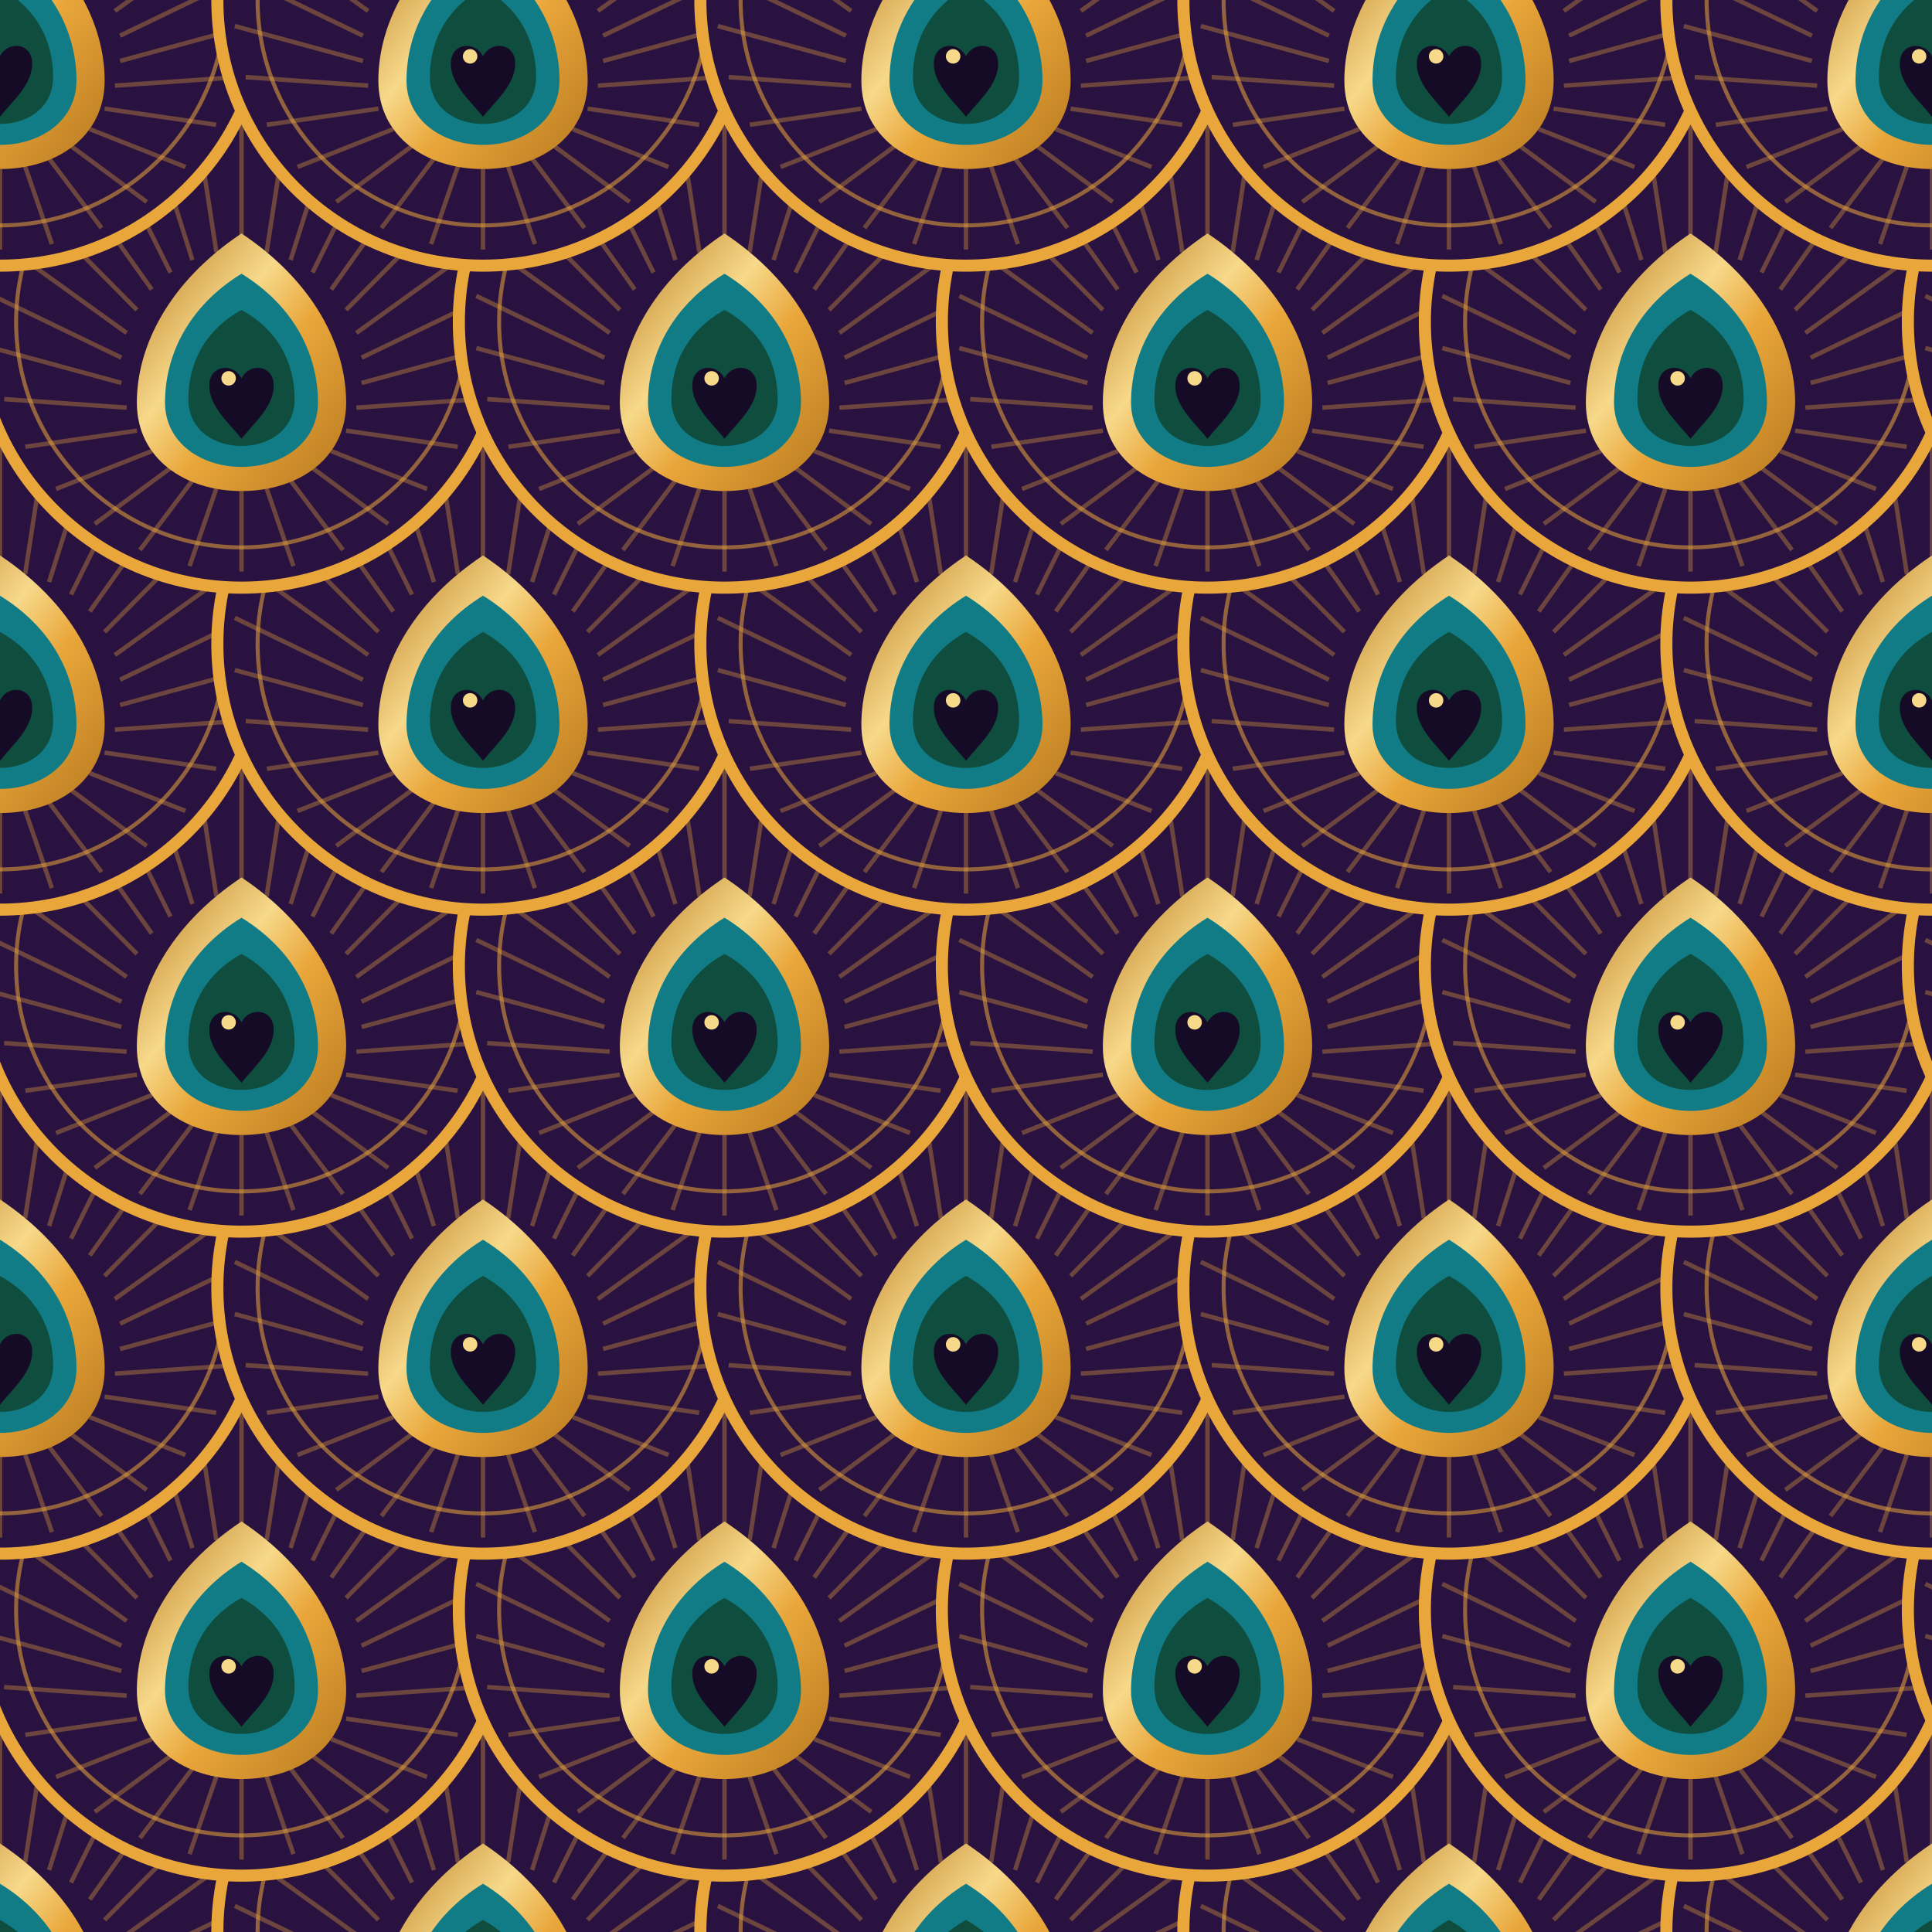
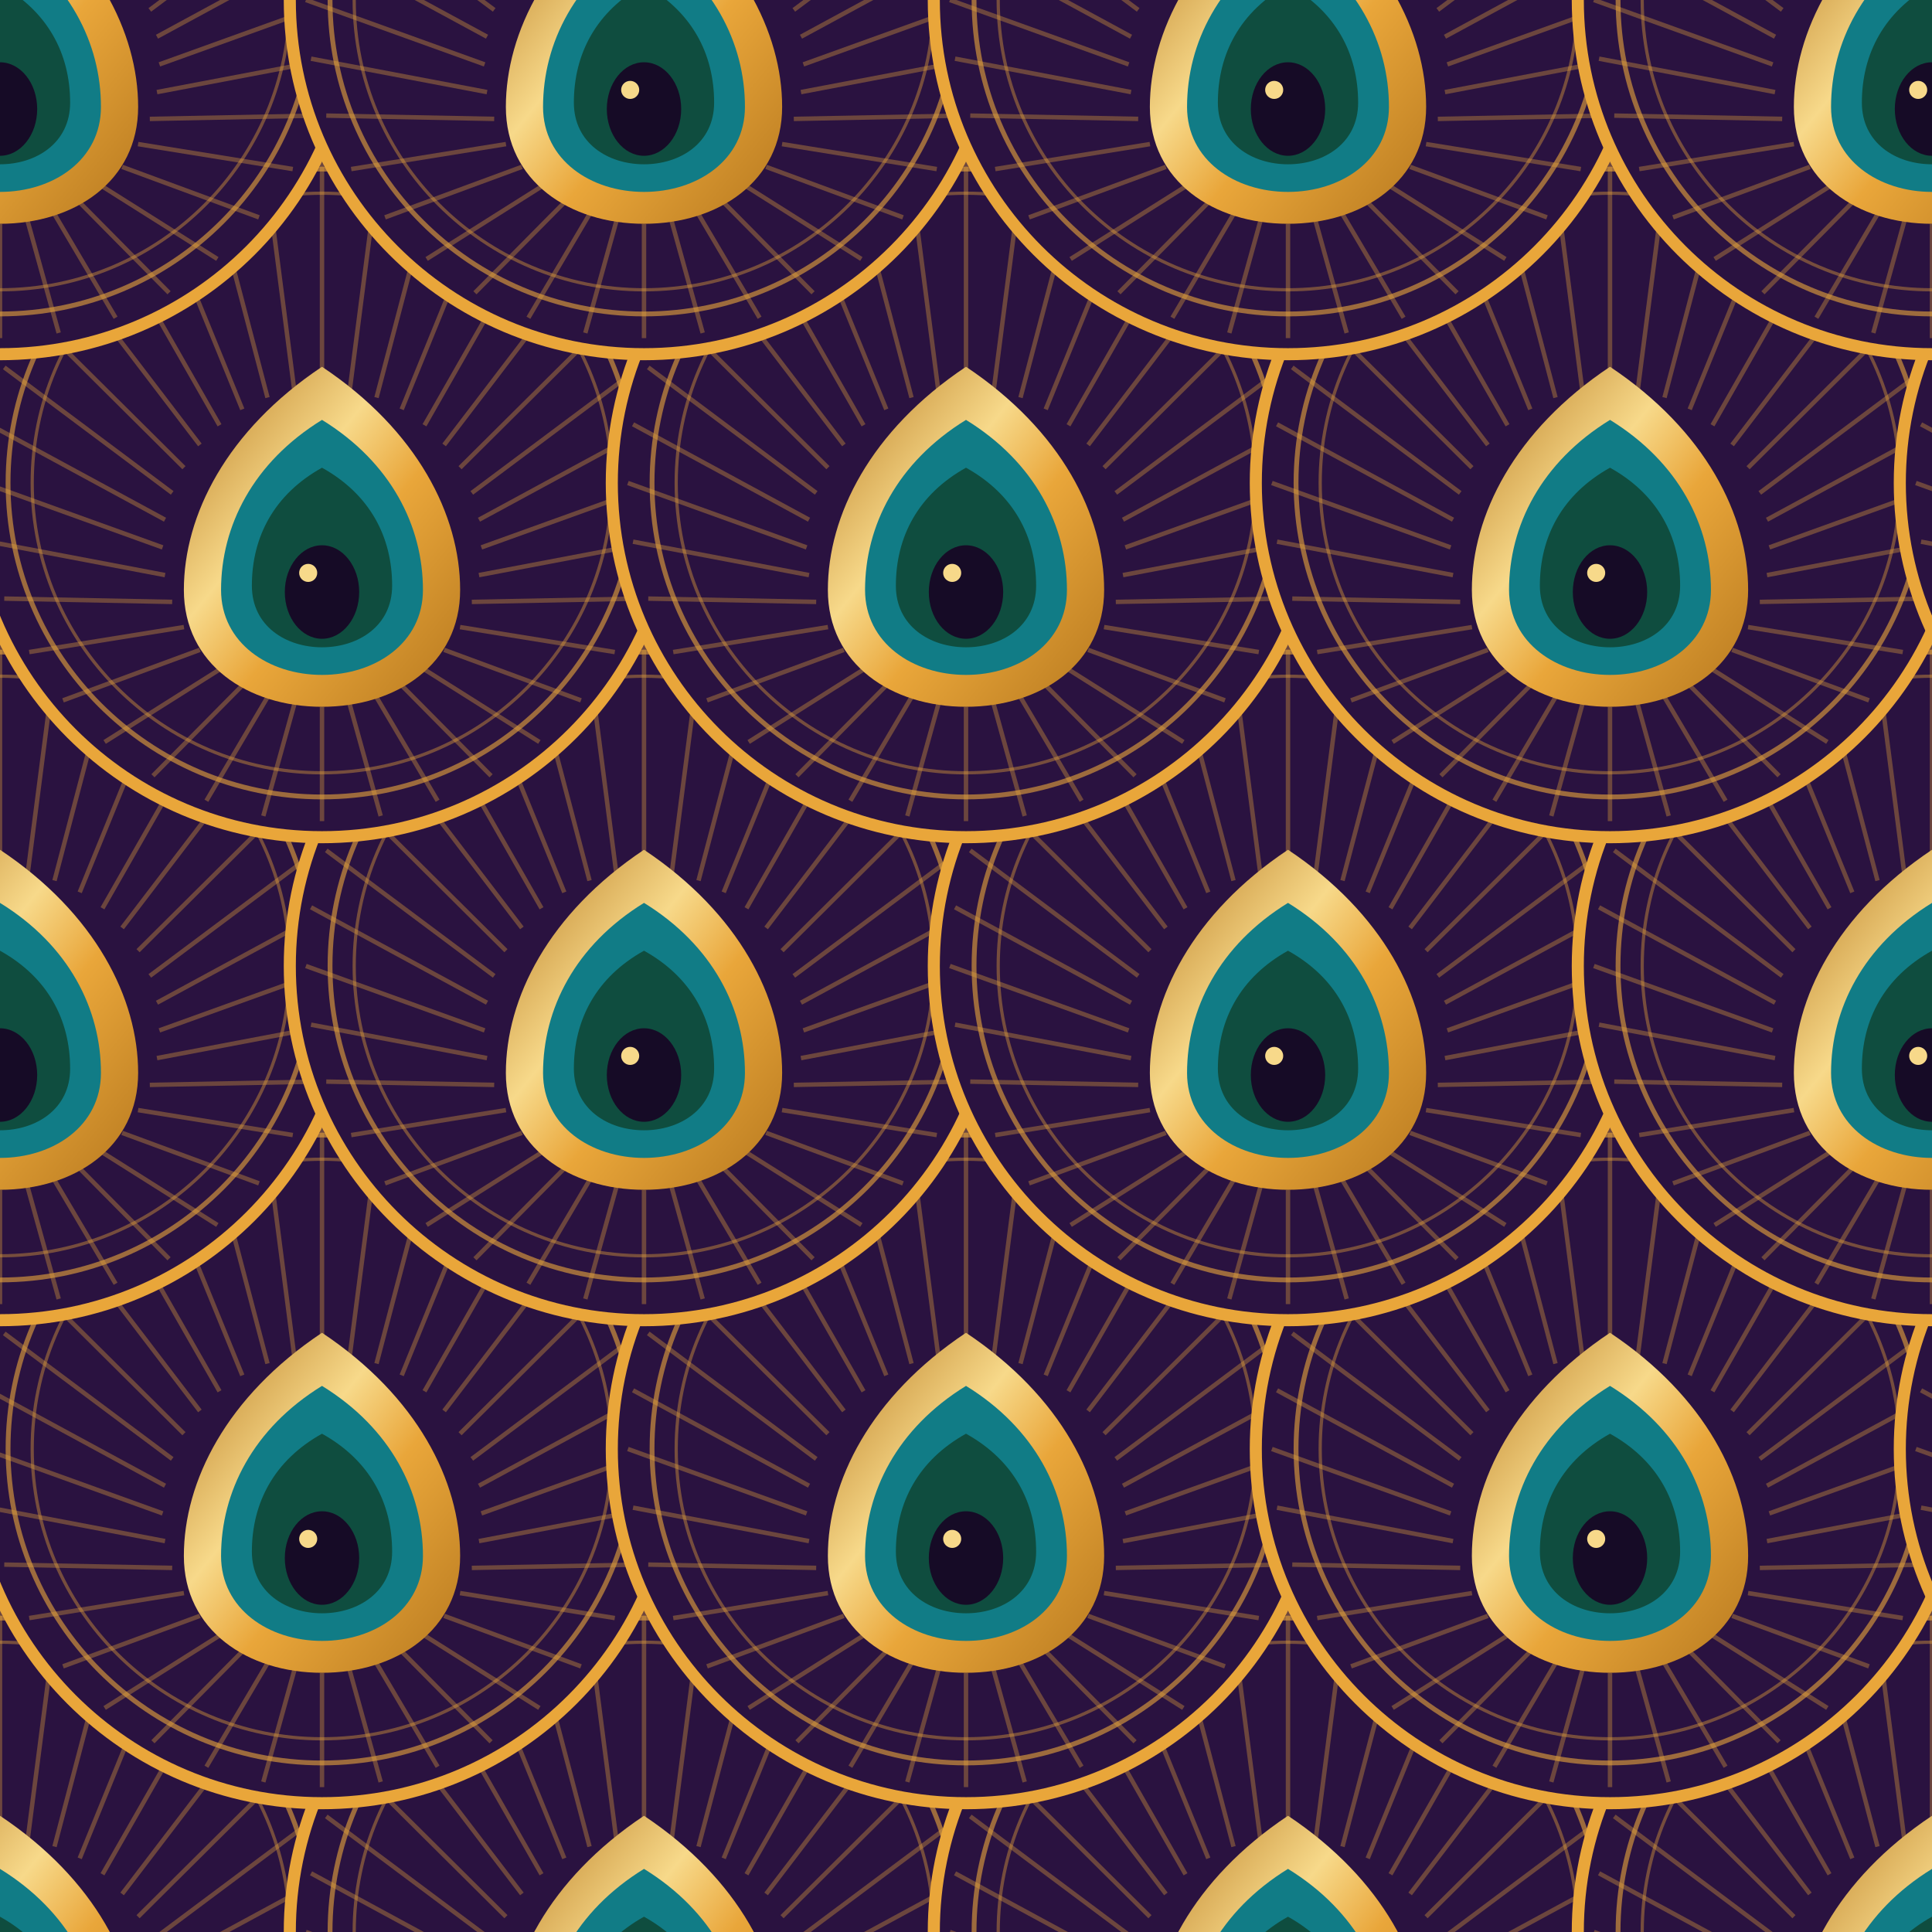
<svg xmlns="http://www.w3.org/2000/svg" xmlns:xlink="http://www.w3.org/1999/xlink" width="240" height="240" viewBox="0 0 240 240">
  <defs>
    <linearGradient id="foil" x1="0" y1="0" x2="1" y2="1">
      <stop offset="0" stop-color="#B7791F" />
      <stop offset=".38" stop-color="#F7D98A" />
      <stop offset=".58" stop-color="#E9A63A" />
      <stop offset="1" stop-color="#B7791F" />
    </linearGradient>
    <g id="sc">
-       <circle r="33" fill="#2A1240" />
-       <path d="M0 -9L0 -31M3.12 -8.67L6.45 -30.32M6.1 -7.7L12.61 -28.32M8.82 -6.14L18.22 -25.08M11.15 -4.04L23.04 -20.74M12.99 -1.5L26.85 -15.5M14.27 1.36L29.48 -9.58M14.92 4.43L30.83 -3.24M14.92 7.57L30.83 3.24M14.27 10.64L29.48 9.58M12.99 13.5L26.85 15.5M11.15 16.04L23.04 20.74M8.82 18.14L18.22 25.08M6.1 19.7L12.61 28.32M3.12 20.67L6.45 30.32M0 21L0 31M-3.12 20.67L-6.45 30.32M-6.1 19.7L-12.61 28.32M-8.82 18.14L-18.22 25.08M-11.15 16.04L-23.04 20.74M-12.99 13.5L-26.85 15.5M-14.27 10.64L-29.48 9.58M-14.92 7.57L-30.83 3.24M-14.92 4.43L-30.83 -3.24M-14.27 1.36L-29.48 -9.58M-12.99 -1.5L-26.85 -15.5M-11.15 -4.04L-23.04 -20.74M-8.82 -6.14L-18.22 -25.08M-6.1 -7.7L-12.61 -28.32M-3.12 -8.67L-6.45 -30.32" stroke="#E9A63A" stroke-width=".55" opacity="0.35" />
-       <circle r="28" fill="none" stroke="#E9A63A" stroke-width=".5" opacity=".55" />
-       <g transform="translate(0 6)">
+       <circle r="44" fill="#2A1240" />
+       <path d="M0 -11.8L0 -42M3.44 -11.5L7.29 -41.36M6.77 -10.61L14.36 -39.47M9.9 -9.15L21 -36.37M12.73 -7.17L27 -32.17M15.17 -4.73L32.17 -27M17.15 -1.9L36.37 -21M18.61 1.23L39.47 -14.36M19.5 4.56L41.36 -7.29M19.8 8L42 0M19.5 11.44L41.36 7.29M18.61 14.77L39.47 14.36M17.15 17.9L36.37 21M15.17 20.73L32.17 27M12.73 23.17L27 32.17M9.9 25.15L21 36.37M6.77 26.61L14.36 39.47M3.44 27.5L7.29 41.36M0 27.8L0 42M-3.44 27.5L-7.29 41.36M-6.77 26.61L-14.36 39.47M-9.9 25.15L-21 36.37M-12.73 23.17L-27 32.17M-15.17 20.73L-32.17 27M-17.15 17.9L-36.37 21M-18.61 14.77L-39.47 14.36M-19.5 11.44L-41.36 7.29M-19.8 8L-42 0M-19.5 4.56L-41.36 -7.29M-18.61 1.23L-39.47 -14.36M-17.15 -1.9L-36.37 -21M-15.17 -4.73L-32.17 -27M-12.73 -7.17L-27 -32.17M-9.9 -9.15L-21 -36.37M-6.77 -10.61L-14.36 -39.47M-3.44 -11.5L-7.29 -41.36" stroke="#E9A63A" stroke-width=".55" opacity="0.35" />
+       <circle r="39" fill="none" stroke="#E9A63A" stroke-width=".6" opacity=".6" />
+       <circle r="36" fill="none" stroke="#E9A63A" stroke-width=".4" opacity=".4" />
+       <g transform="translate(0 8) scale(1.32)">
        <path d="M0 -17C9 -11 13 -3 13 4C13 11 7 15 0 15C-7 15 -13 11 -13 4C-13 -3 -9 -11 0 -17Z" fill="url(#foil)" />
        <path d="M0 -12C6.5 -8 9.5 -2 9.5 4C9.5 9 5 12 0 12C-5 12 -9.5 9 -9.5 4C-9.5 -2 -6.5 -8 0 -12Z" fill="#117C86" />
        <path d="M0 -7.5C4.5 -5 6.6 -1 6.6 3.6C6.6 7.4 3.4 9.4 0 9.4C-3.4 9.4 -6.6 7.4 -6.6 3.6C-6.6 -1 -4.5 -5 0 -7.5Z" fill="#0F4D3F" />
-         <path d="M0 -1.5C1 -3.5 4 -3.2 4 -0.6C4 2 1.6 4 0 6C-1.6 4 -4 2 -4 -0.6C-4 -3.2 -1 -3.5 0 -1.5Z" fill="#160B26" transform="translate(0 2.5)" />
-         <circle cx="-1.6" cy="1" r=".9" fill="#F7D98A" />
+         <ellipse cy="4.2" rx="3.5" ry="4.4" fill="#160B26" />
+         <circle cx="-1.3" cy="2.4" r=".85" fill="#F7D98A" />
      </g>
-       <circle r="33" fill="none" stroke="#E9A63A" stroke-width="1.5" />
+       <circle r="44" fill="none" stroke="#E9A63A" stroke-width="1.5" />
    </g>
  </defs>
  <rect width="240" height="240" fill="#160B26" />
  <use xlink:href="#sc" x="0" y="240" />
-   <use xlink:href="#sc" x="60" y="240" />
-   <use xlink:href="#sc" x="120" y="240" />
-   <use xlink:href="#sc" x="180" y="240" />
+   <use xlink:href="#sc" x="80" y="240" />
+   <use xlink:href="#sc" x="160" y="240" />
  <use xlink:href="#sc" x="240" y="240" />
-   <use xlink:href="#sc" x="-30" y="200" />
-   <use xlink:href="#sc" x="30" y="200" />
-   <use xlink:href="#sc" x="90" y="200" />
-   <use xlink:href="#sc" x="150" y="200" />
-   <use xlink:href="#sc" x="210" y="200" />
-   <use xlink:href="#sc" x="270" y="200" />
-   <use xlink:href="#sc" x="0" y="160" />
-   <use xlink:href="#sc" x="60" y="160" />
-   <use xlink:href="#sc" x="120" y="160" />
-   <use xlink:href="#sc" x="180" y="160" />
-   <use xlink:href="#sc" x="240" y="160" />
-   <use xlink:href="#sc" x="-30" y="120" />
-   <use xlink:href="#sc" x="30" y="120" />
-   <use xlink:href="#sc" x="90" y="120" />
-   <use xlink:href="#sc" x="150" y="120" />
-   <use xlink:href="#sc" x="210" y="120" />
-   <use xlink:href="#sc" x="270" y="120" />
-   <use xlink:href="#sc" x="0" y="80" />
-   <use xlink:href="#sc" x="60" y="80" />
-   <use xlink:href="#sc" x="120" y="80" />
-   <use xlink:href="#sc" x="180" y="80" />
-   <use xlink:href="#sc" x="240" y="80" />
-   <use xlink:href="#sc" x="-30" y="40" />
-   <use xlink:href="#sc" x="30" y="40" />
-   <use xlink:href="#sc" x="90" y="40" />
-   <use xlink:href="#sc" x="150" y="40" />
-   <use xlink:href="#sc" x="210" y="40" />
-   <use xlink:href="#sc" x="270" y="40" />
+   <use xlink:href="#sc" x="-40" y="180" />
+   <use xlink:href="#sc" x="40" y="180" />
+   <use xlink:href="#sc" x="120" y="180" />
+   <use xlink:href="#sc" x="200" y="180" />
+   <use xlink:href="#sc" x="280" y="180" />
+   <use xlink:href="#sc" x="0" y="120" />
+   <use xlink:href="#sc" x="80" y="120" />
+   <use xlink:href="#sc" x="160" y="120" />
+   <use xlink:href="#sc" x="240" y="120" />
+   <use xlink:href="#sc" x="-40" y="60" />
+   <use xlink:href="#sc" x="40" y="60" />
+   <use xlink:href="#sc" x="120" y="60" />
+   <use xlink:href="#sc" x="200" y="60" />
+   <use xlink:href="#sc" x="280" y="60" />
  <use xlink:href="#sc" x="0" y="0" />
-   <use xlink:href="#sc" x="60" y="0" />
-   <use xlink:href="#sc" x="120" y="0" />
-   <use xlink:href="#sc" x="180" y="0" />
+   <use xlink:href="#sc" x="80" y="0" />
+   <use xlink:href="#sc" x="160" y="0" />
  <use xlink:href="#sc" x="240" y="0" />
</svg>
